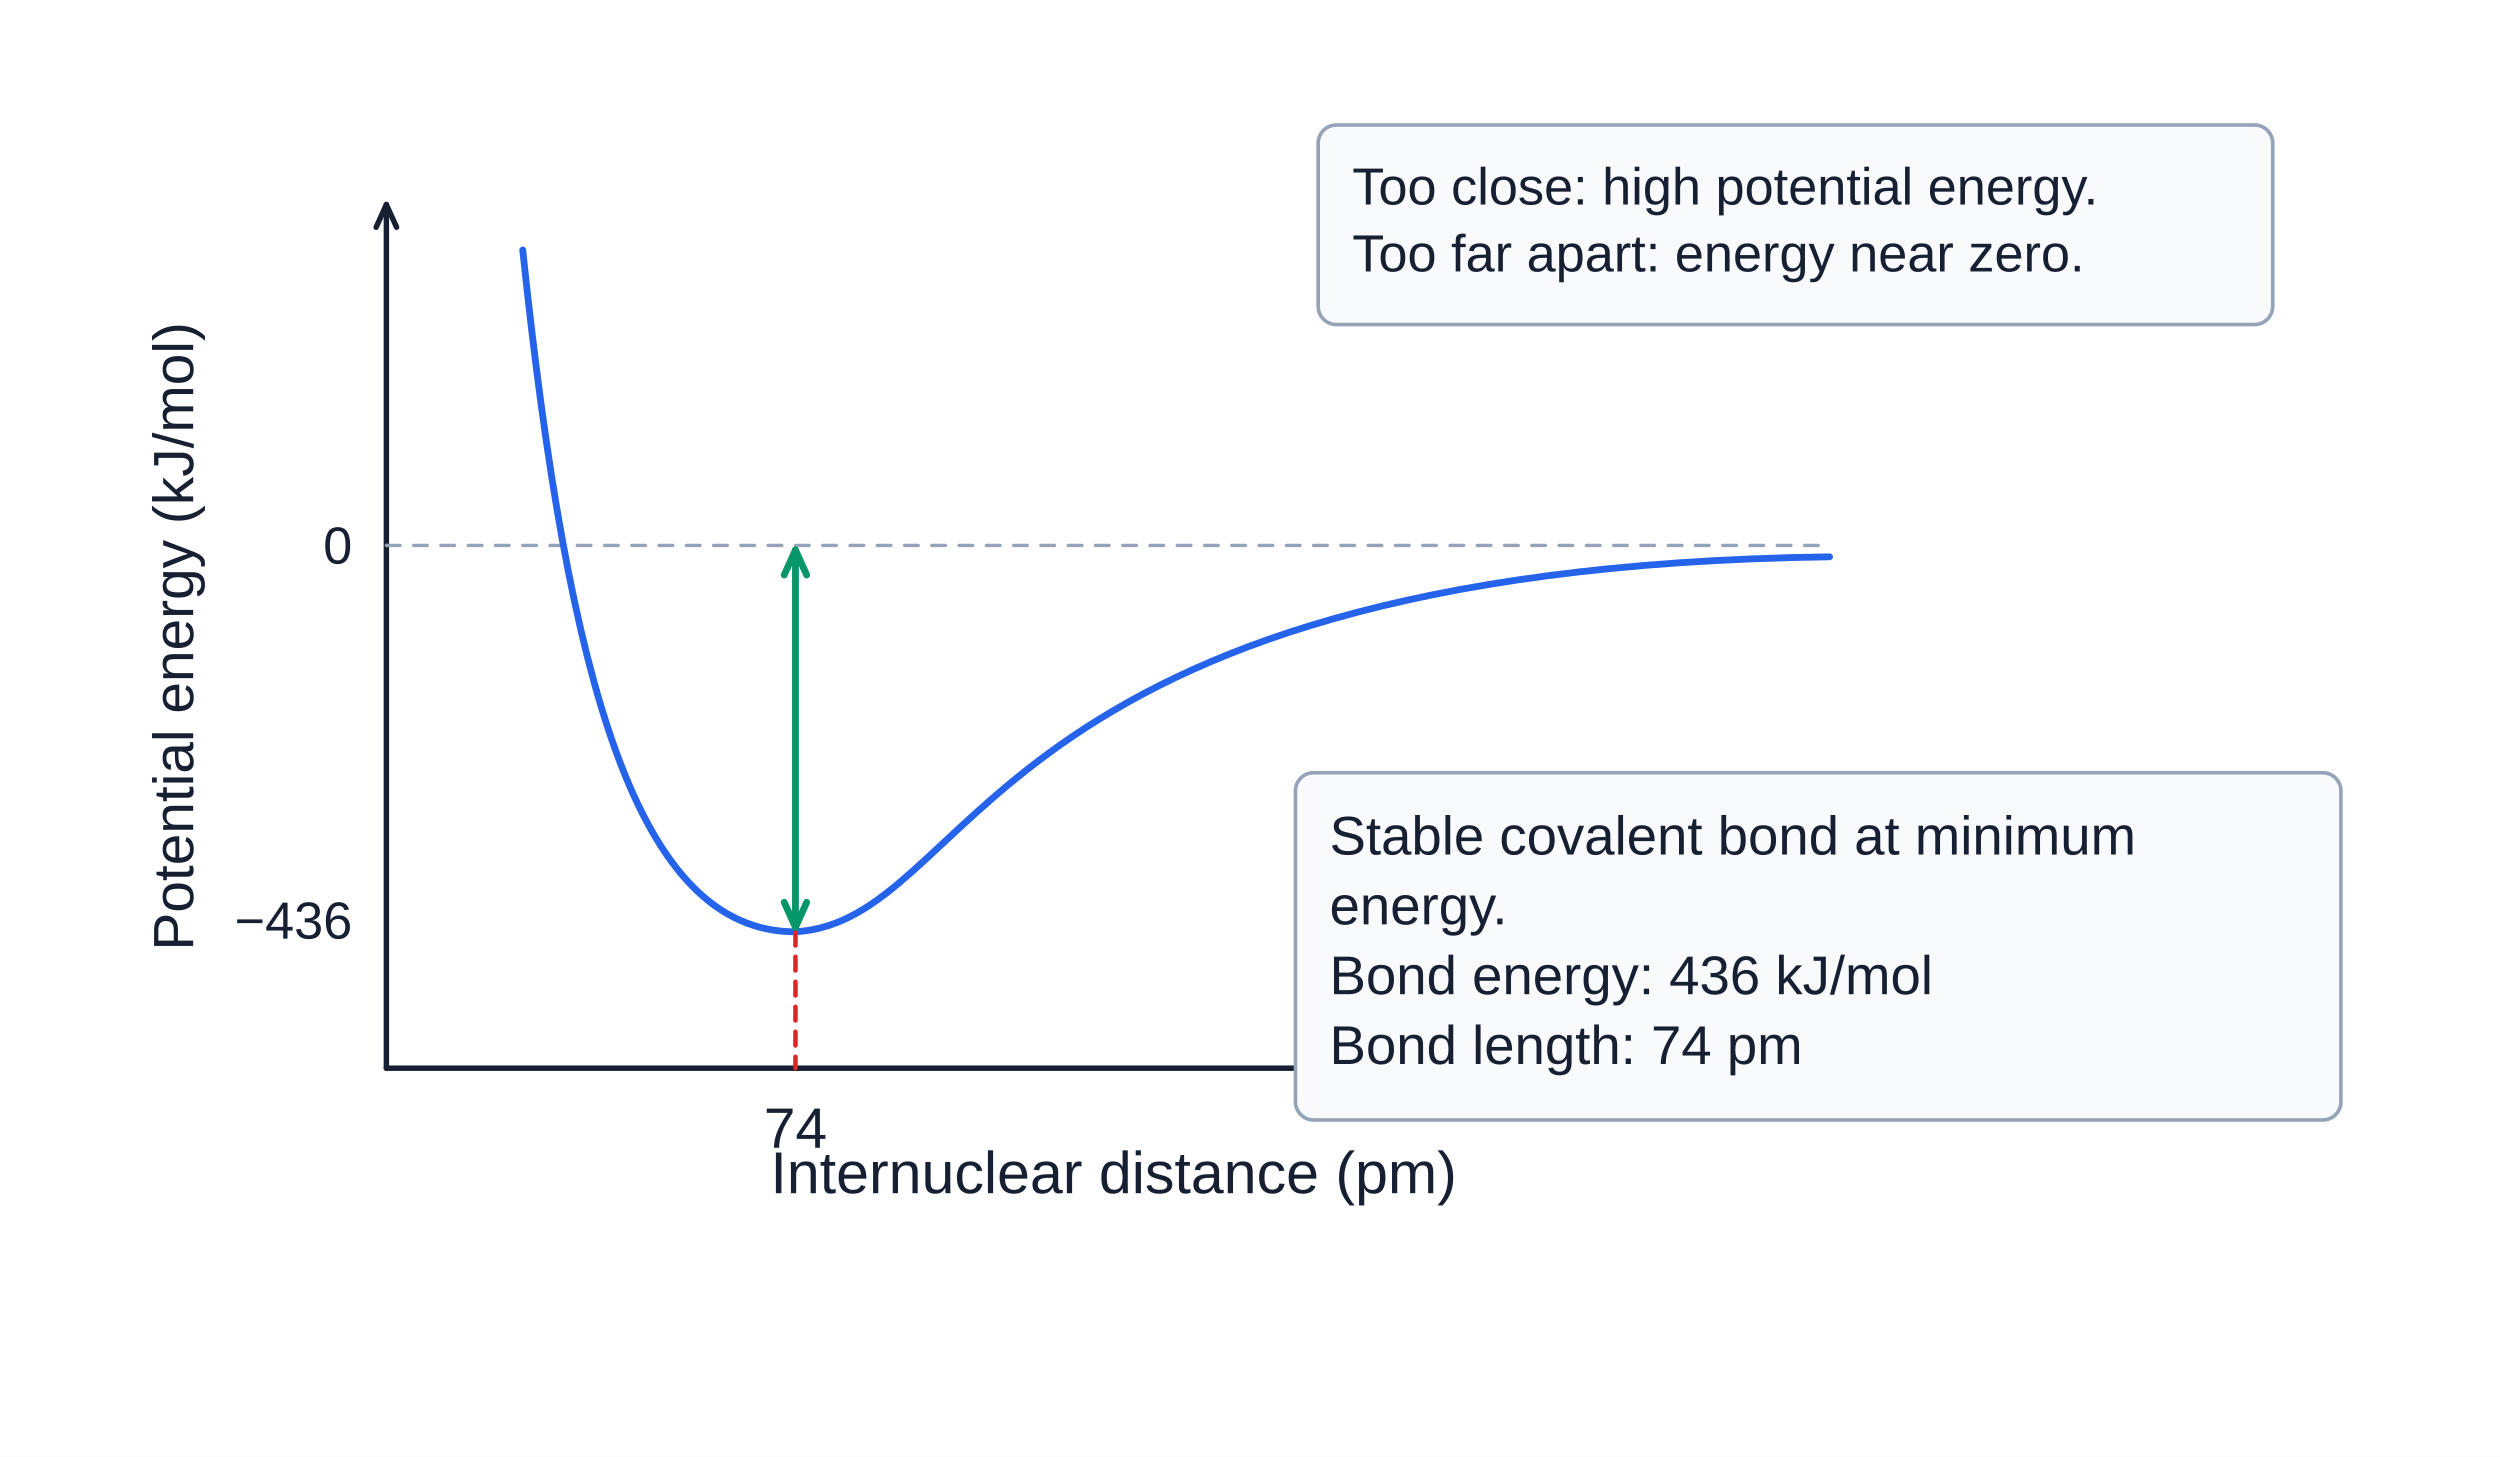
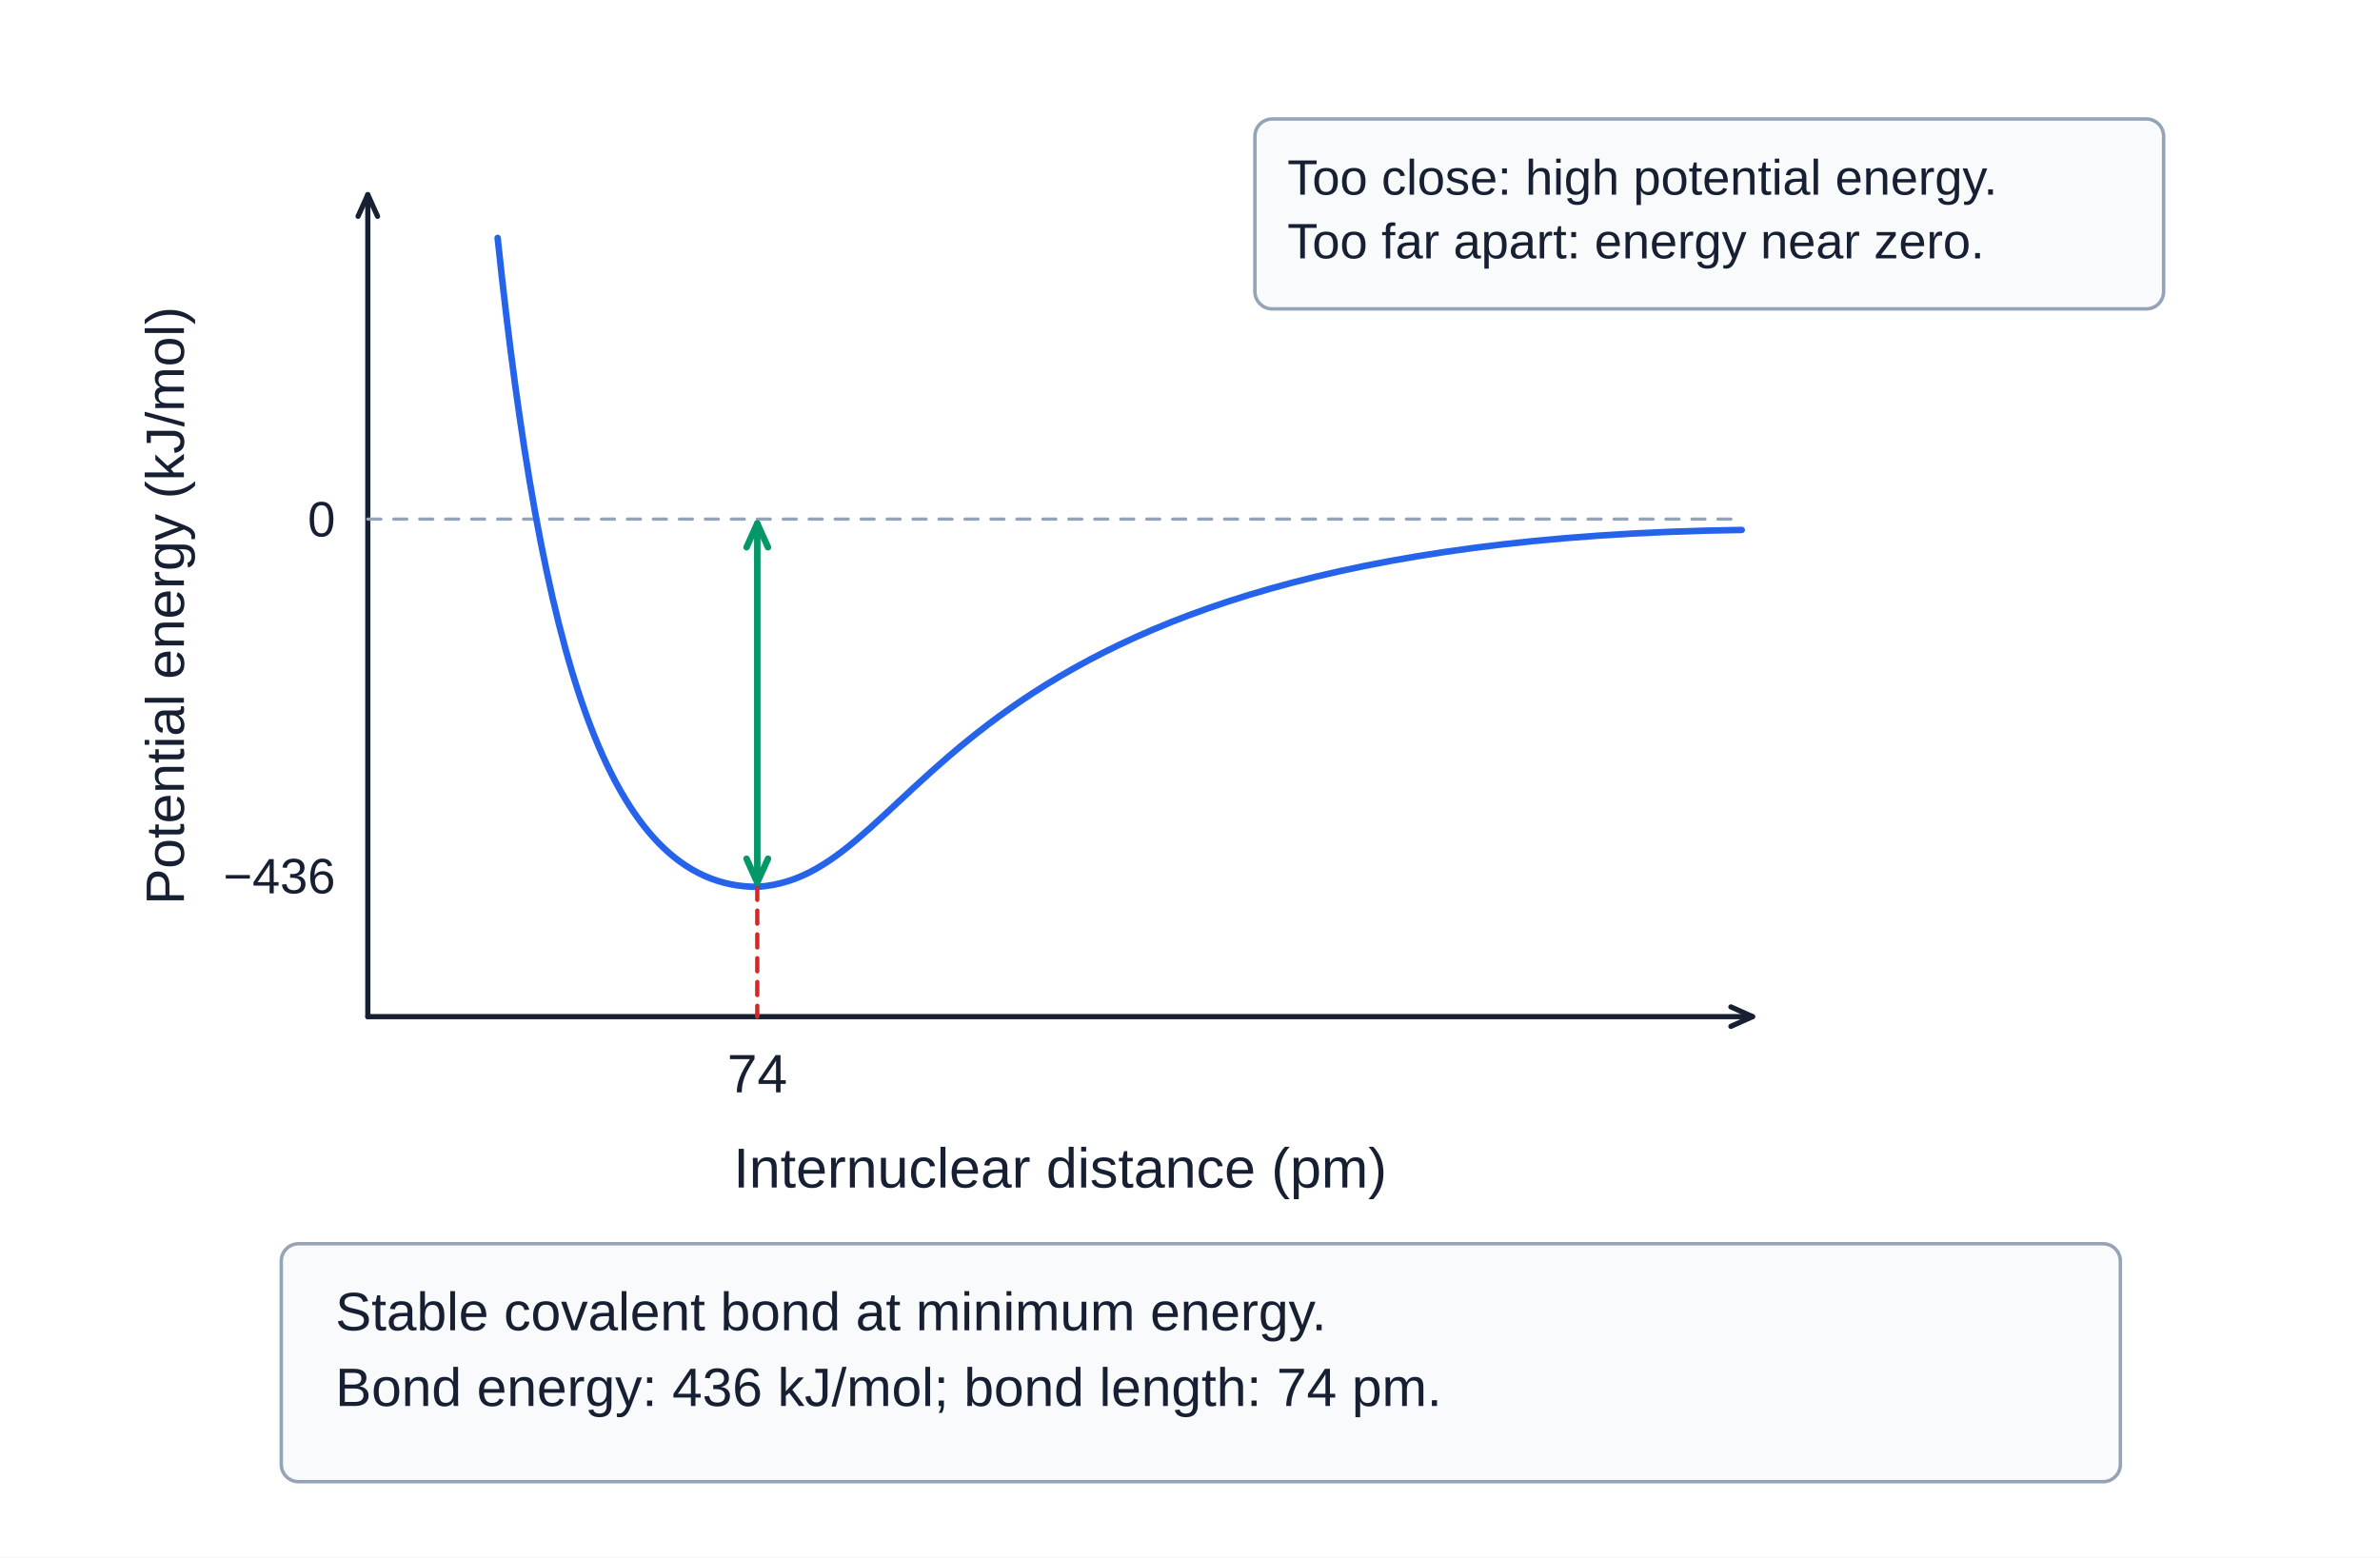
- <svg xmlns="http://www.w3.org/2000/svg" width="1100" height="641" viewBox="0 0 1100 641">
+ <svg xmlns="http://www.w3.org/2000/svg" width="1100" height="720" viewBox="0 0 1100 720">
  <rect width="100%" height="100%" fill="white" />
  <g font-family="Arial, sans-serif" stroke-linecap="round" stroke-linejoin="round">
    <line x1="170" y1="470" x2="810" y2="470" stroke="#172033" stroke-width="2.4" />
    <path d="M800 465.5 L810 470 L800 474.5" fill="none" stroke="#172033" stroke-width="2.4" />
    <line x1="170" y1="470" x2="170" y2="90" stroke="#172033" stroke-width="2.4" />
    <path d="M165.5 100 L170 90 L174.5 100" fill="none" stroke="#172033" stroke-width="2.4" />
-     <text x="490" y="525" font-size="26" fill="#172033" text-anchor="middle">Internuclear distance (pm)</text>
+     <text x="490.0" y="549.0" font-size="26" fill="#172033" text-anchor="middle">Internuclear distance (pm)</text>
    <text x="115" y="280" font-size="25" fill="#172033" text-anchor="middle" transform="translate(-30 0) rotate(-90 115 280.0)">Potential energy (kJ/mol)</text>
    <line x1="170" y1="240" x2="805" y2="240" stroke="#94a3b8" stroke-width="1.5" stroke-dasharray="6 6" />
    <text x="155" y="248" font-size="23" fill="#172033" text-anchor="end">0</text>
    <text x="155" y="413" font-size="23" fill="#172033" text-anchor="end">−436</text>
    <path d="M230 110 C250 300 280 410 350 410 C430 405 430 250 805 245" fill="none" stroke="#2563eb" stroke-width="3" />
    <line x1="350" y1="410" x2="350" y2="470" stroke="#dc2626" stroke-width="2" stroke-dasharray="6 5" />
    <text x="350" y="505" font-size="25" fill="#172033" text-anchor="middle">74</text>
    <line x1="350" y1="242" x2="350" y2="408" stroke="#059669" stroke-width="3" />
    <path d="M354.95 397 L350 408 L345.05 397" fill="none" stroke="#059669" stroke-width="3" />
    <path d="M345.05 253 L350 242 L354.95 253" fill="none" stroke="#059669" stroke-width="3" />
    <rect x="580" y="55" width="420" height="87.8" rx="8" fill="#f8fafc" stroke="#94a3b8" stroke-width="1.6" />
    <text x="595" y="90" font-size="23" fill="#172033">Too close: high potential energy.</text>
    <text x="595" y="119.44" font-size="23" fill="#172033">Too far apart: energy near zero.</text>
-     <rect x="570" y="340" width="460" height="152.8" rx="8" fill="#f8fafc" stroke="#94a3b8" stroke-width="1.6" />
-     <text x="585" y="376" font-size="24" fill="#172033">Stable covalent bond at minimum</text>
-     <text x="585" y="406.72" font-size="24" fill="#172033">energy.</text>
-     <text x="585" y="437.44" font-size="24" fill="#172033">Bond energy: 436 kJ/mol</text>
-     <text x="585" y="468.16" font-size="24" fill="#172033">Bond length: 74 pm</text>
+     <rect x="130" y="575" width="850" height="110" rx="8" fill="#f8fafc" stroke="#94a3b8" stroke-width="1.6" />
+     <text x="155" y="615" font-size="25" fill="#172033">Stable covalent bond at minimum energy.</text>
+     <text x="155" y="650" font-size="25" fill="#172033">Bond energy: 436 kJ/mol; bond length: 74 pm.</text>
  </g>
</svg>
